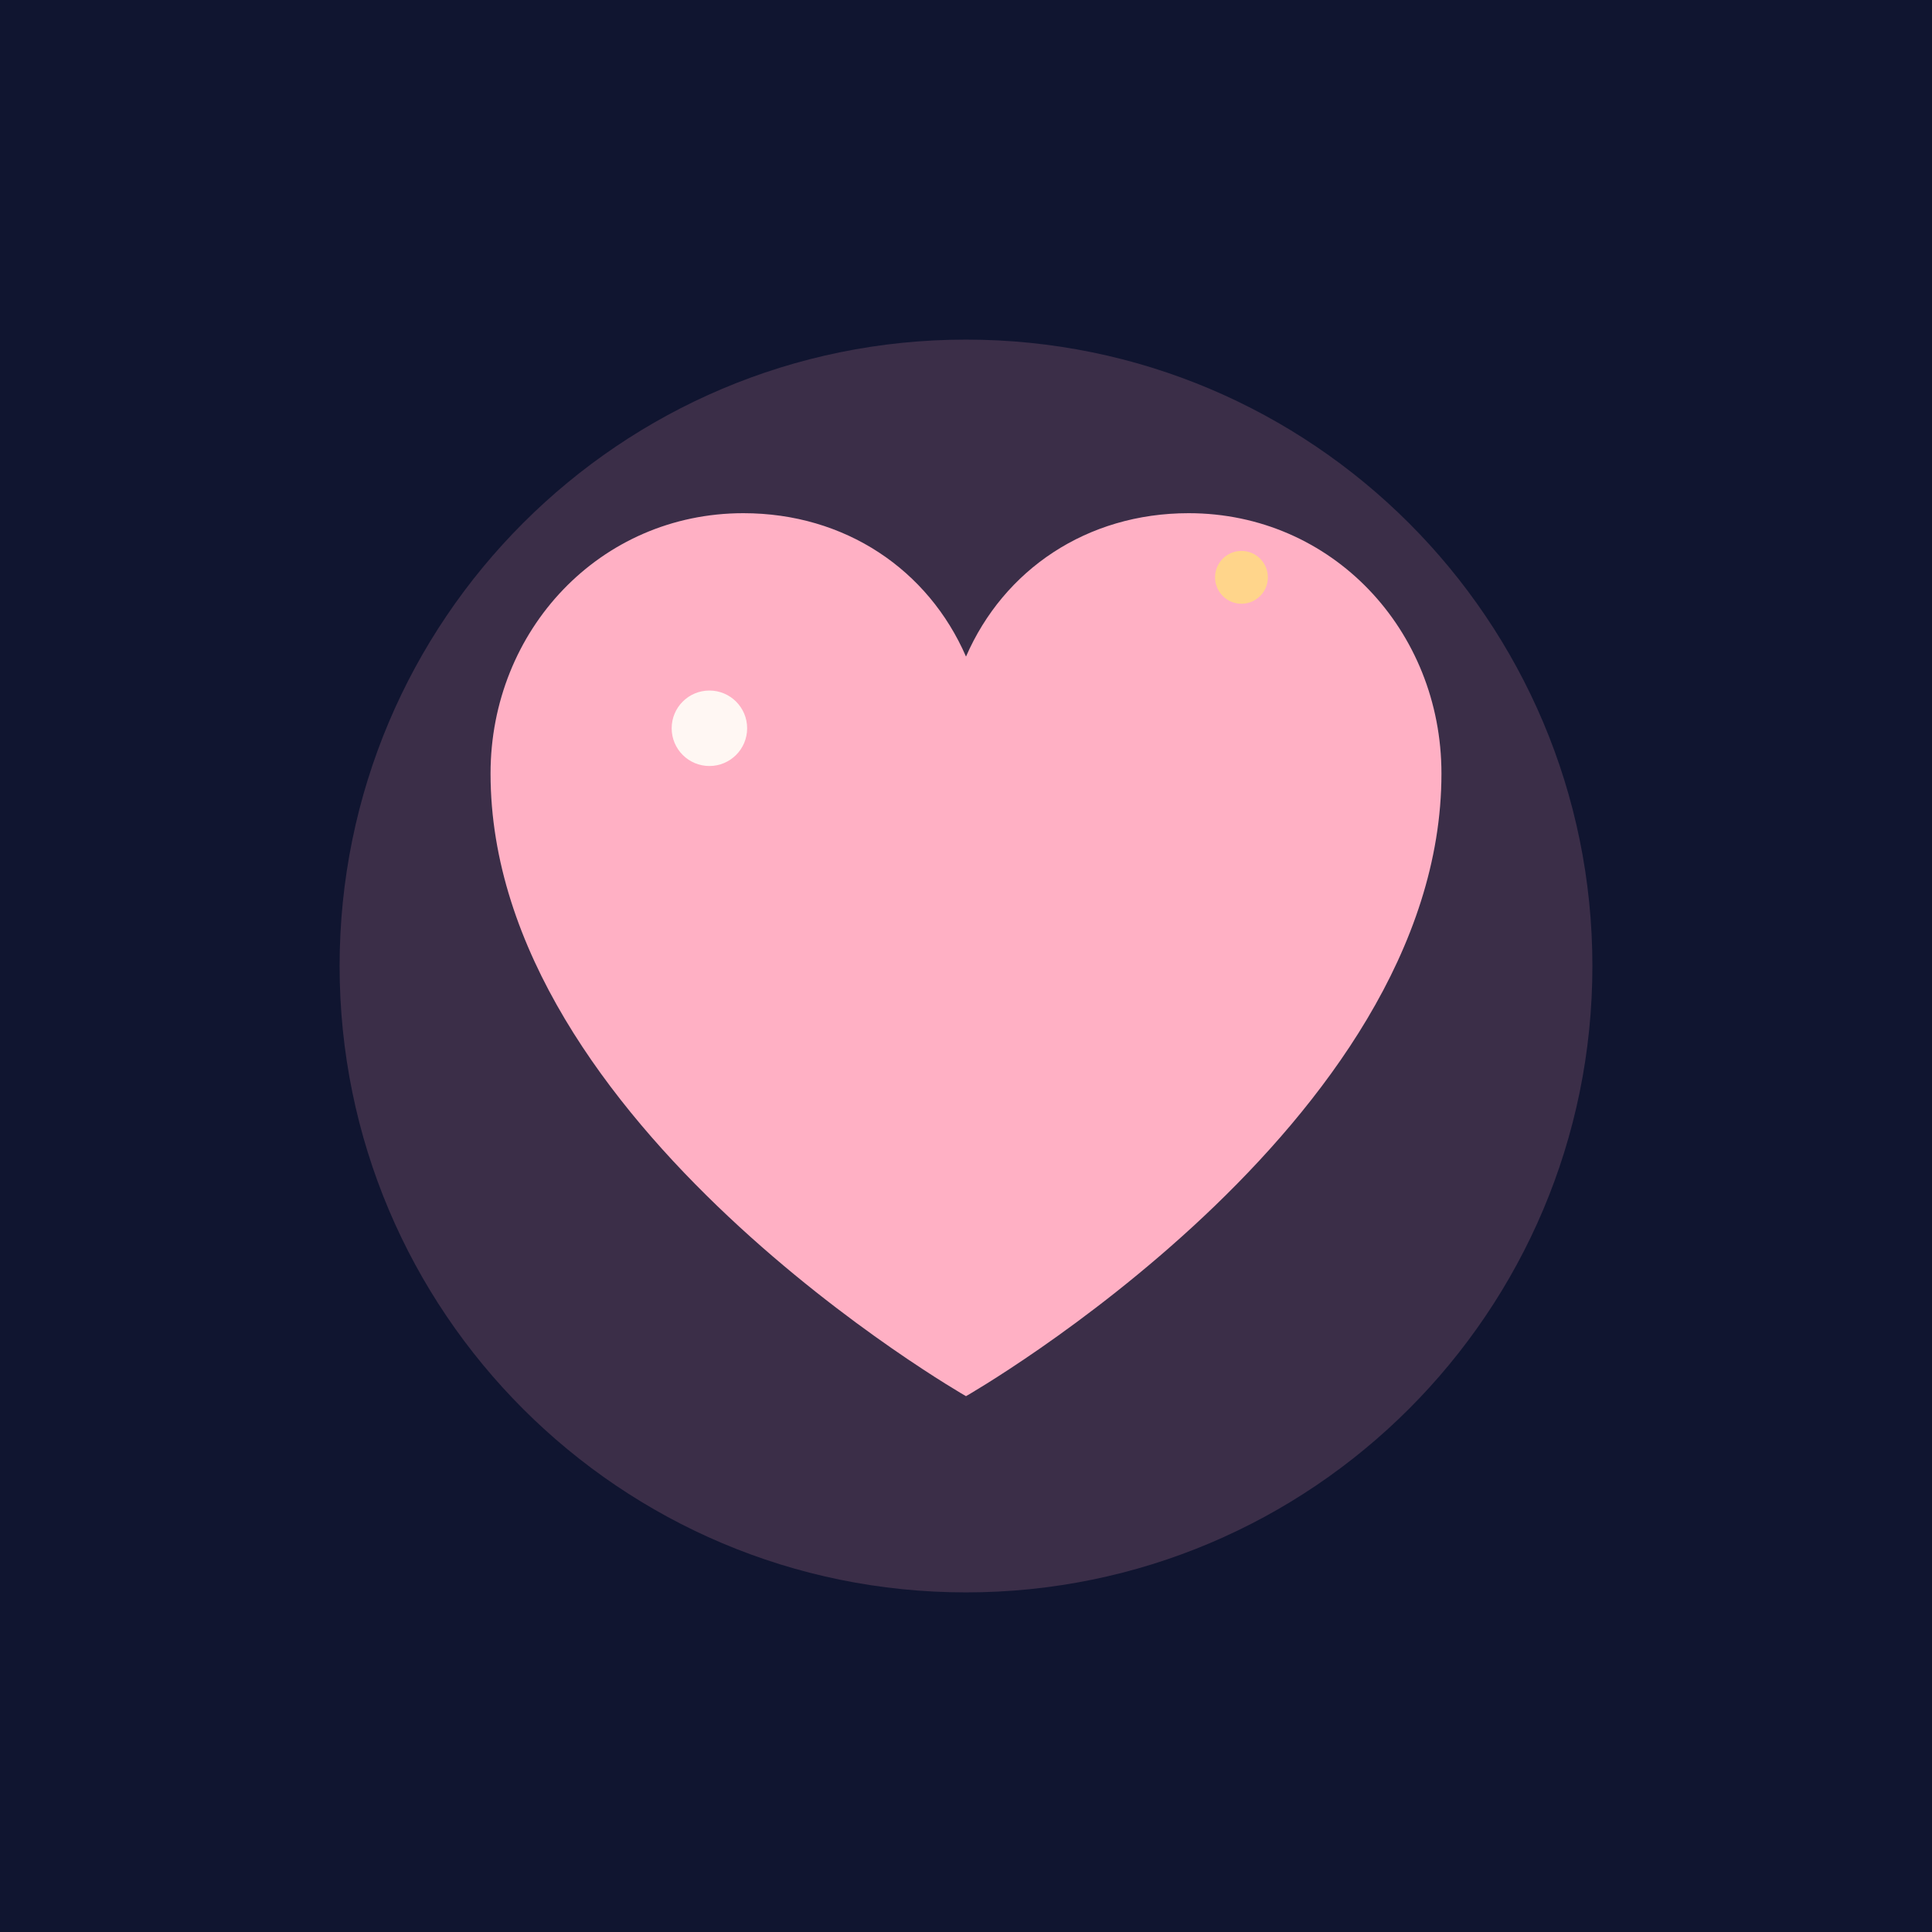
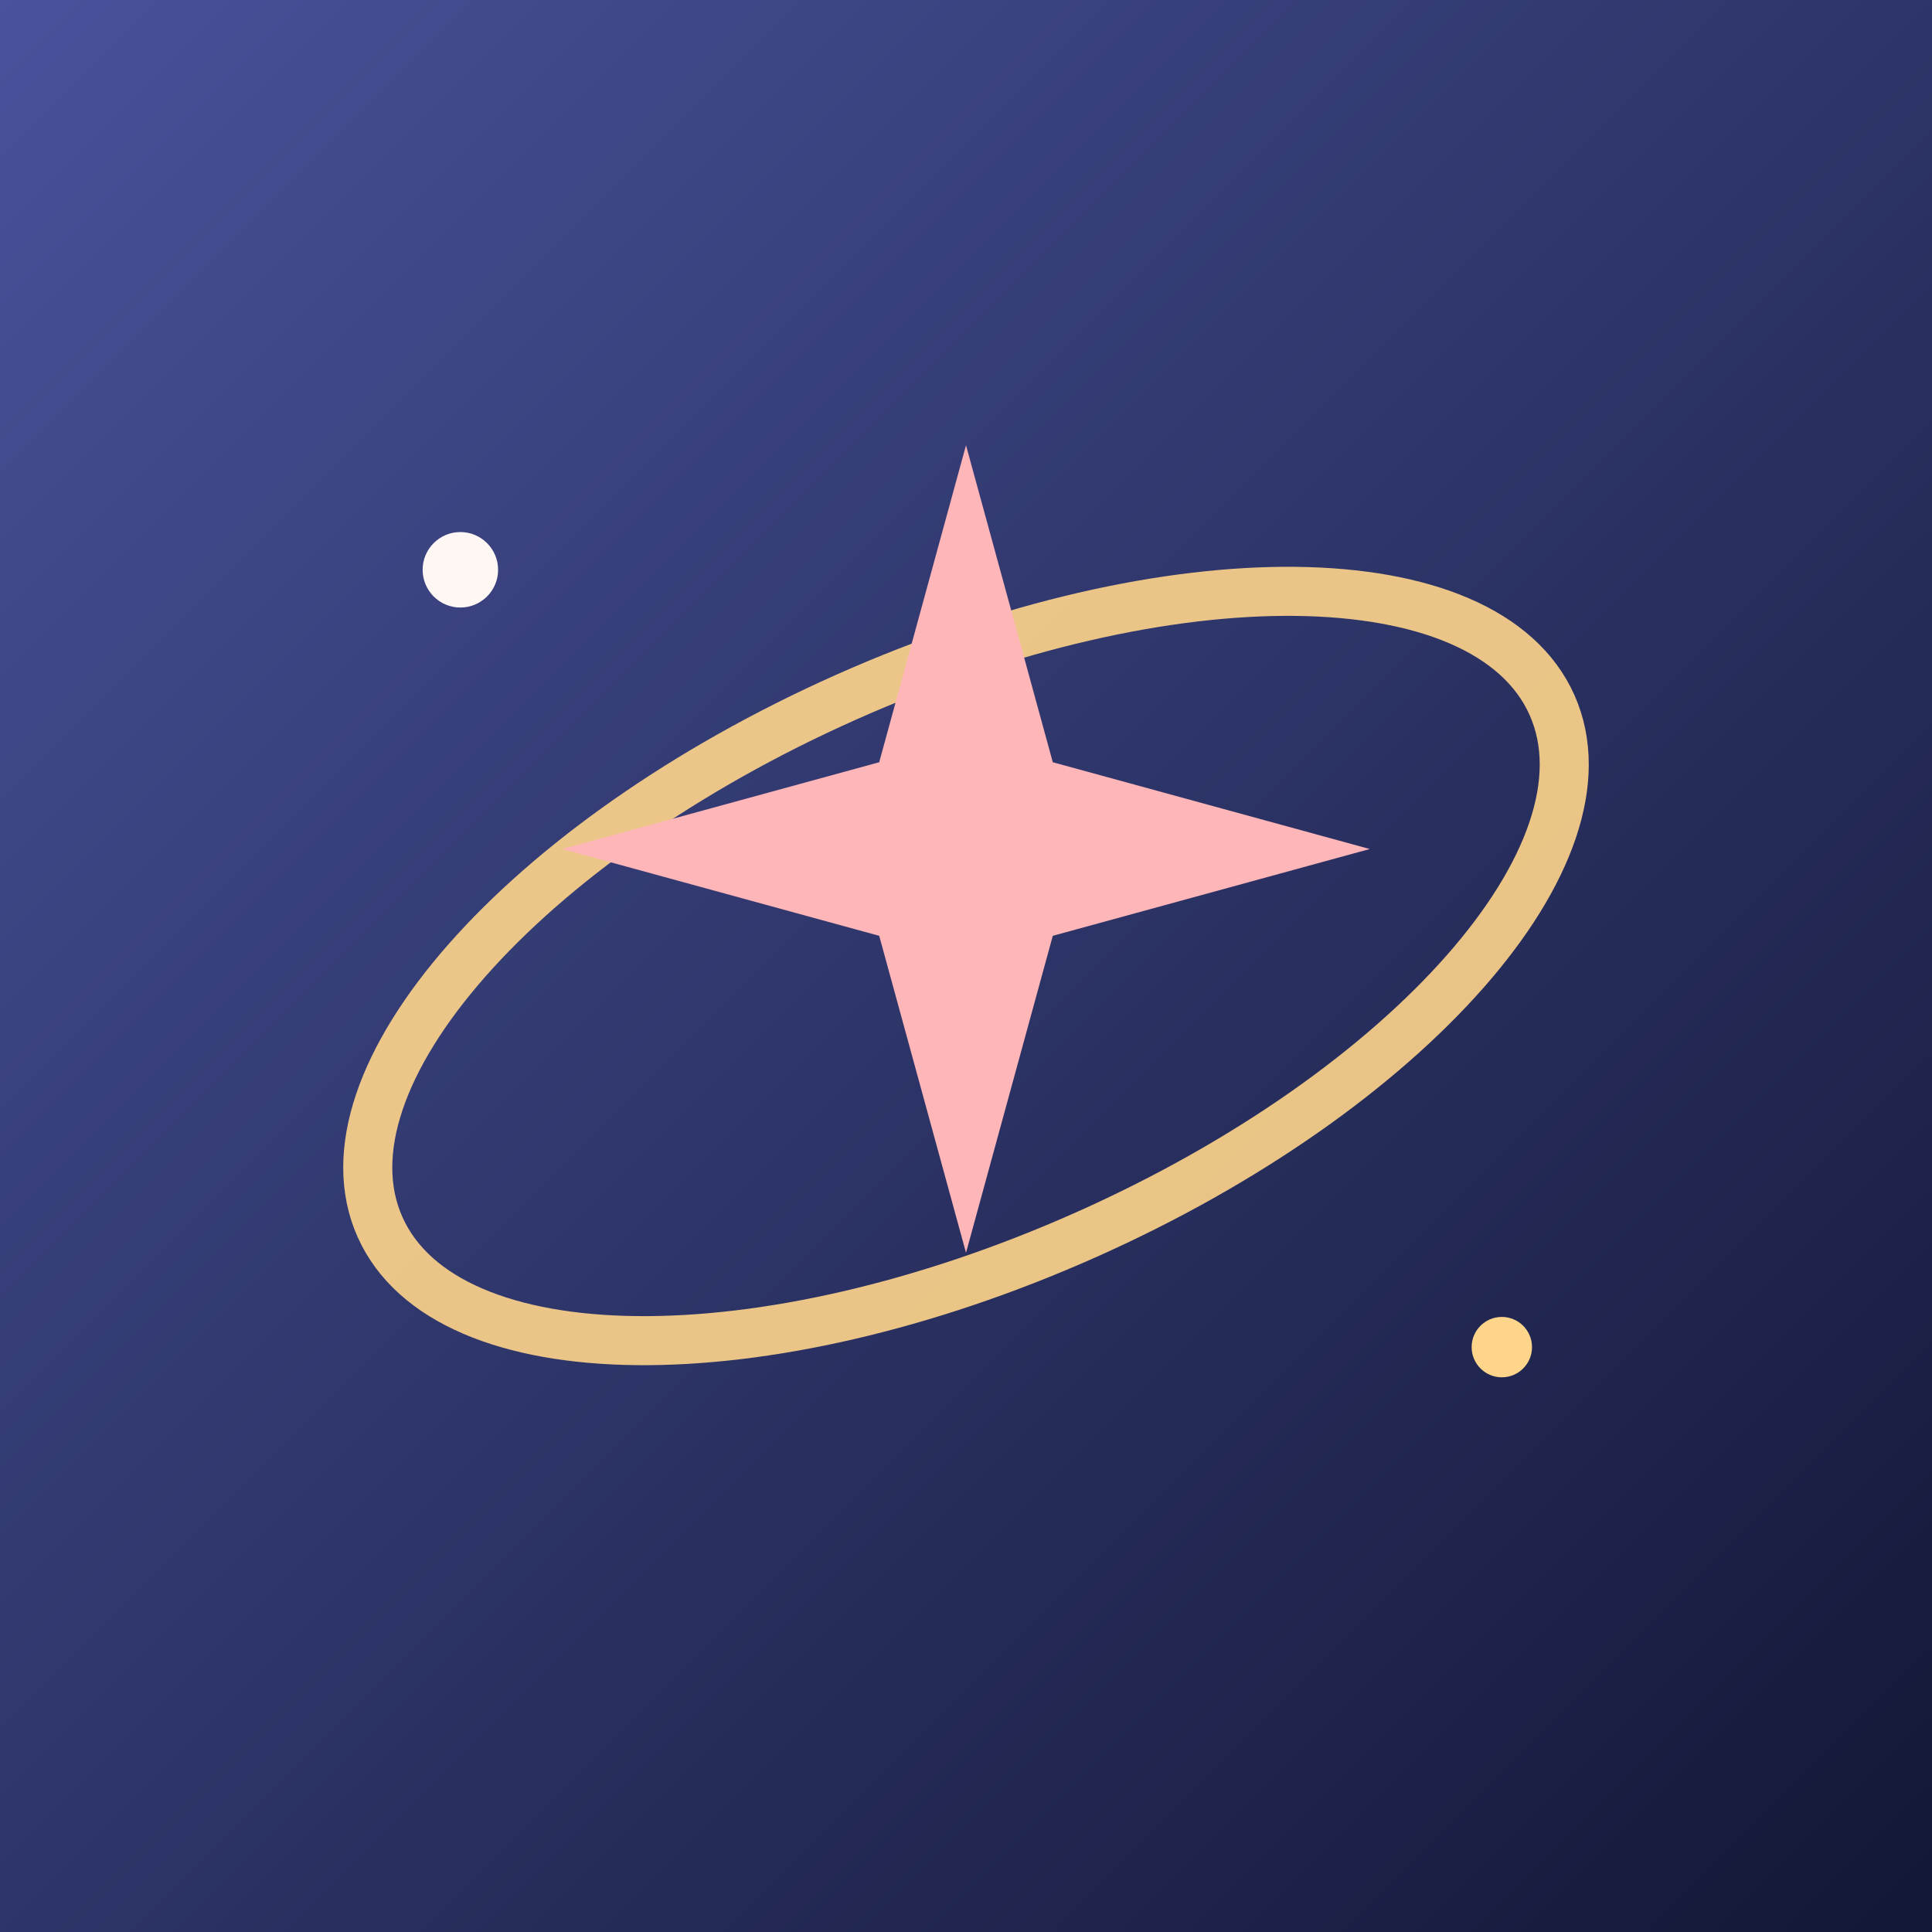
<svg xmlns="http://www.w3.org/2000/svg" viewBox="0 0 512 512">
-   <rect width="512" height="512" fill="#101530" />
-   <circle cx="256" cy="256" r="166" fill="#ff9fb8" opacity=".18" />
-   <path d="M256 370S130 298 130 205c0-38 29-69 67-69 27 0 49 15 59 38 10-23 32-38 59-38 38 0 67 31 67 69 0 93-126 165-126 165Z" fill="#ffb0c4" />
-   <circle cx="188" cy="193" r="10" fill="#fff7f3" />
-   <circle cx="329" cy="153" r="7" fill="#ffd58b" />
+   <defs>
+     <linearGradient id="bg" x1="0" y1="0" x2="1" y2="1">
+       <stop stop-color="#49529b" />
+       <stop offset="1" stop-color="#121735" />
+     </linearGradient>
+   </defs>
+   <rect width="512" height="512" fill="url(#bg)" />
+   <ellipse cx="256" cy="256" rx="170" ry="78" fill="none" stroke="#ffd58b" stroke-width="13" opacity=".9" transform="rotate(-24 256 256)" />
+   <path d="M256 118l23 84 84 23-84 23-23 84-23-84-84-23 84-23 23-84Z" fill="#ffb6b8" />
+   <circle cx="122" cy="151" r="10" fill="#fff7f3" />
+   <circle cx="398" cy="357" r="8" fill="#ffd58b" />
</svg>
